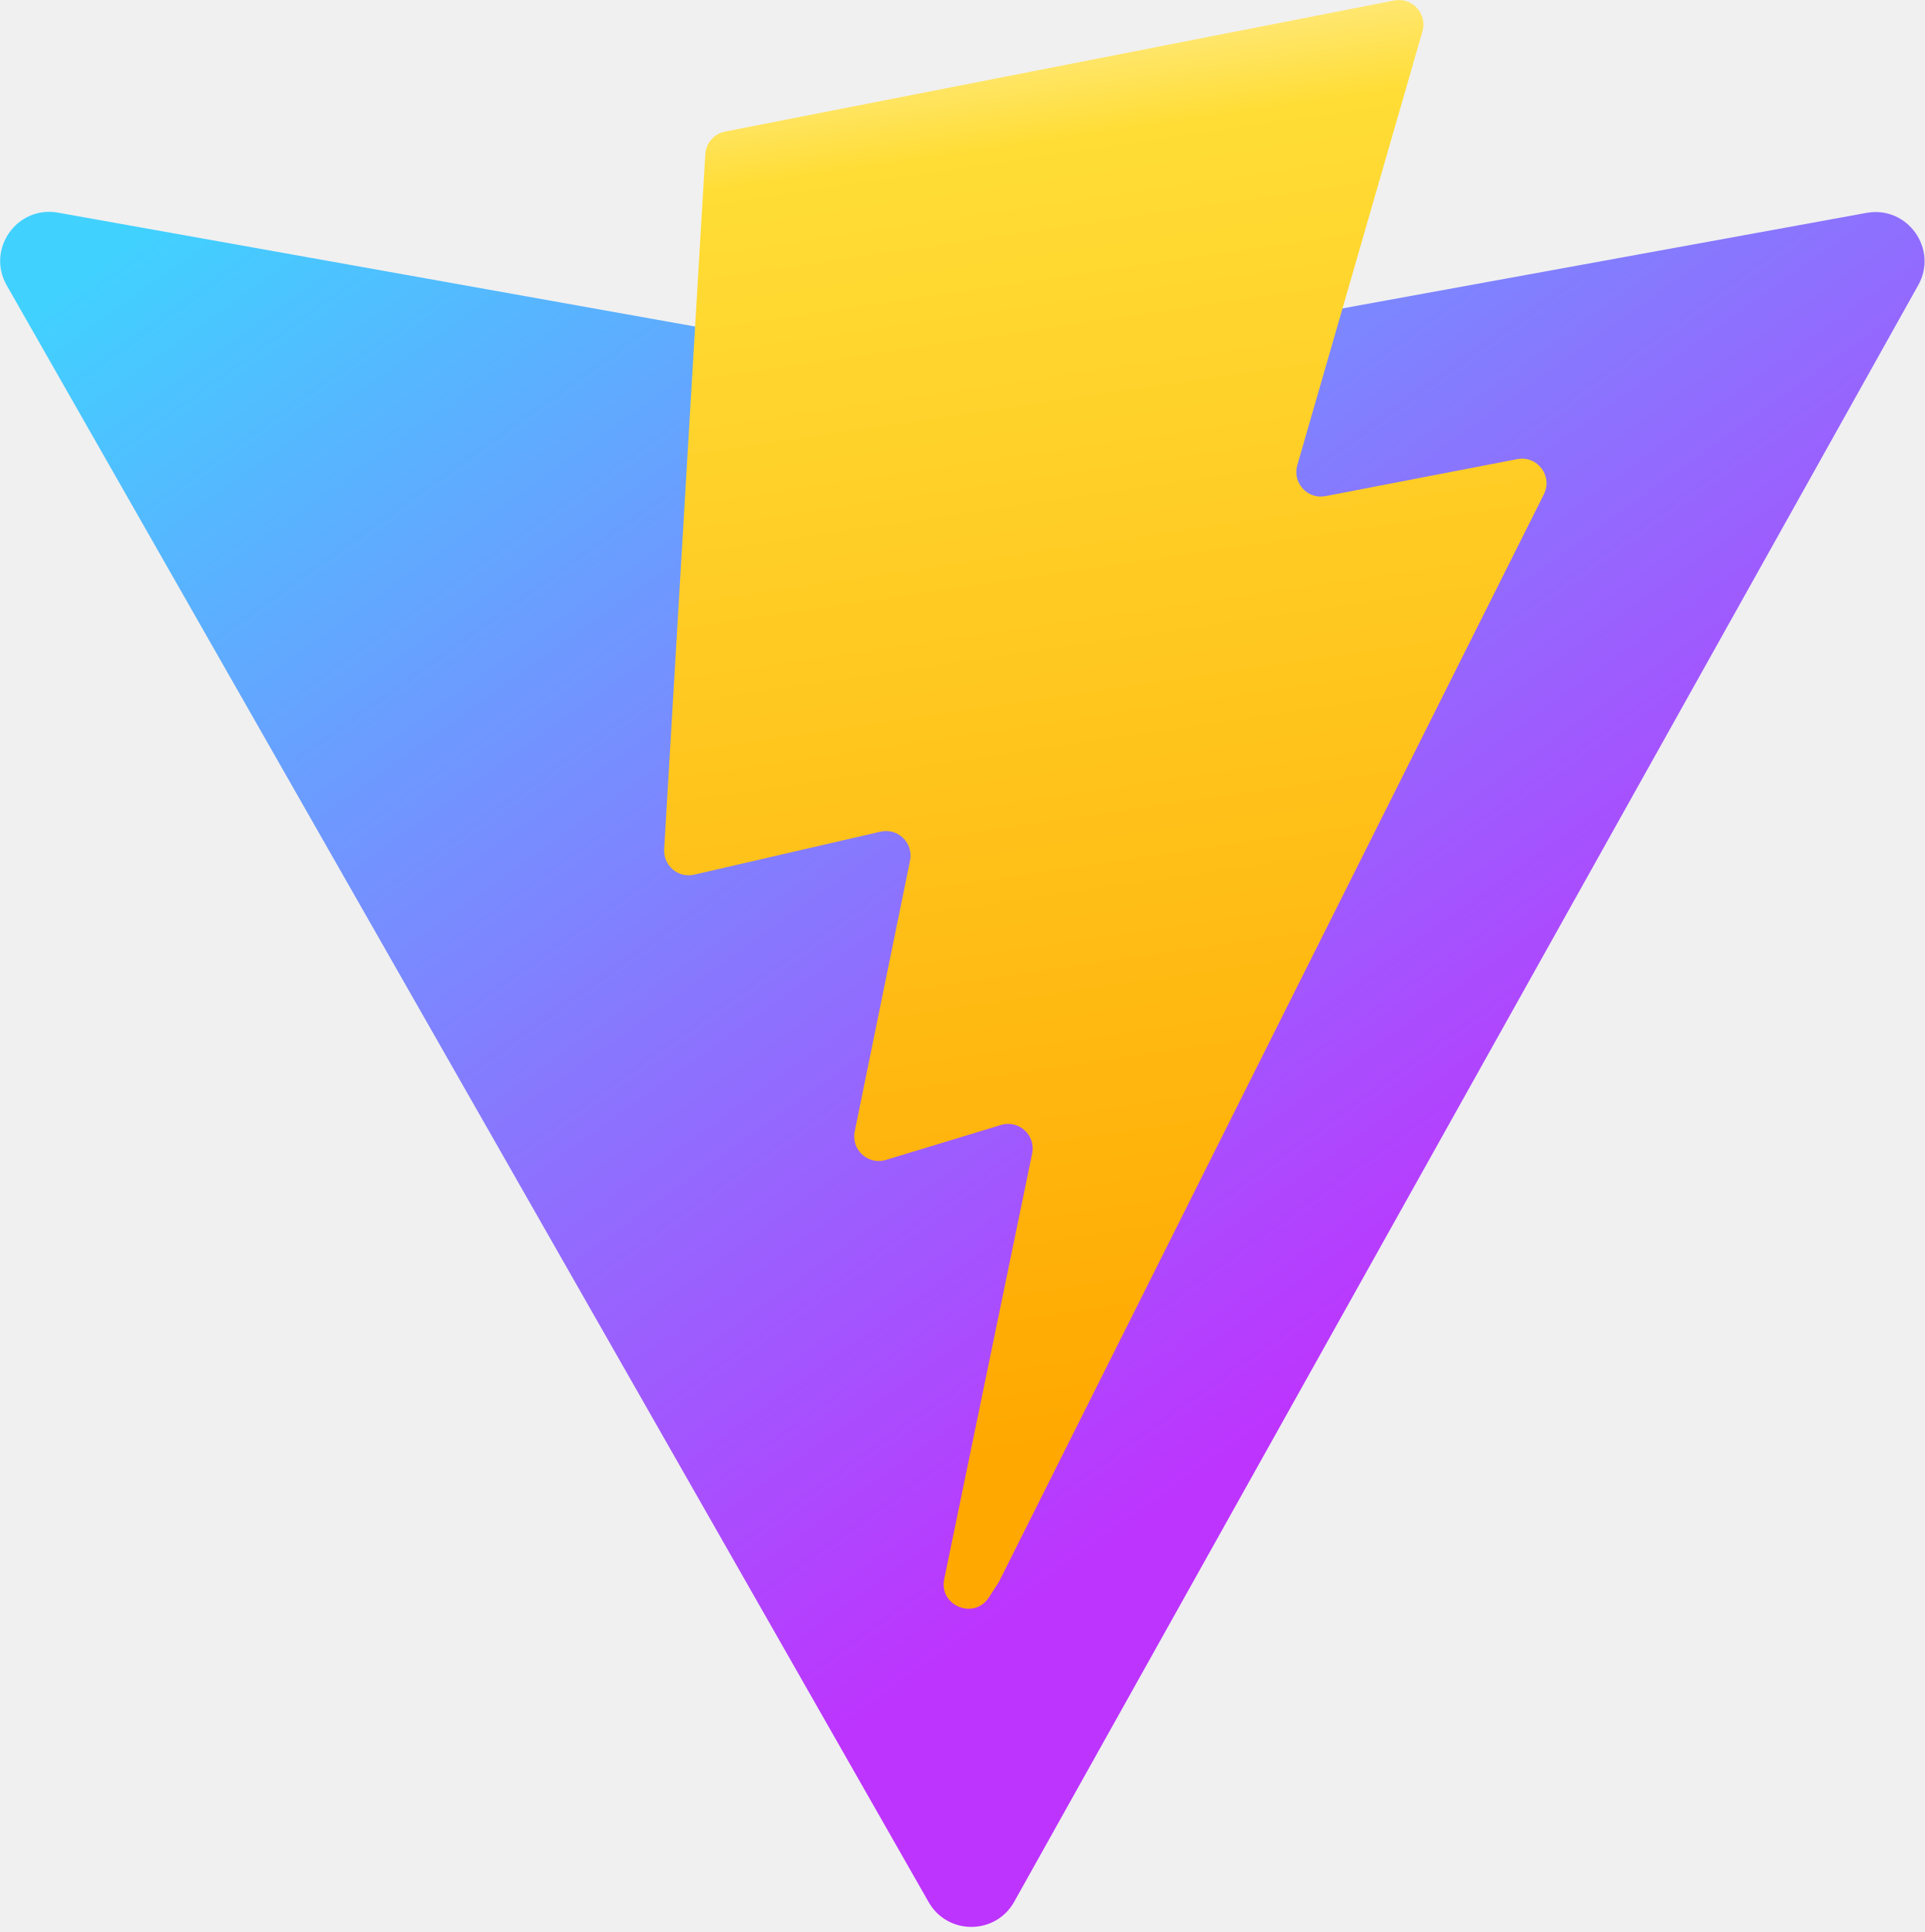
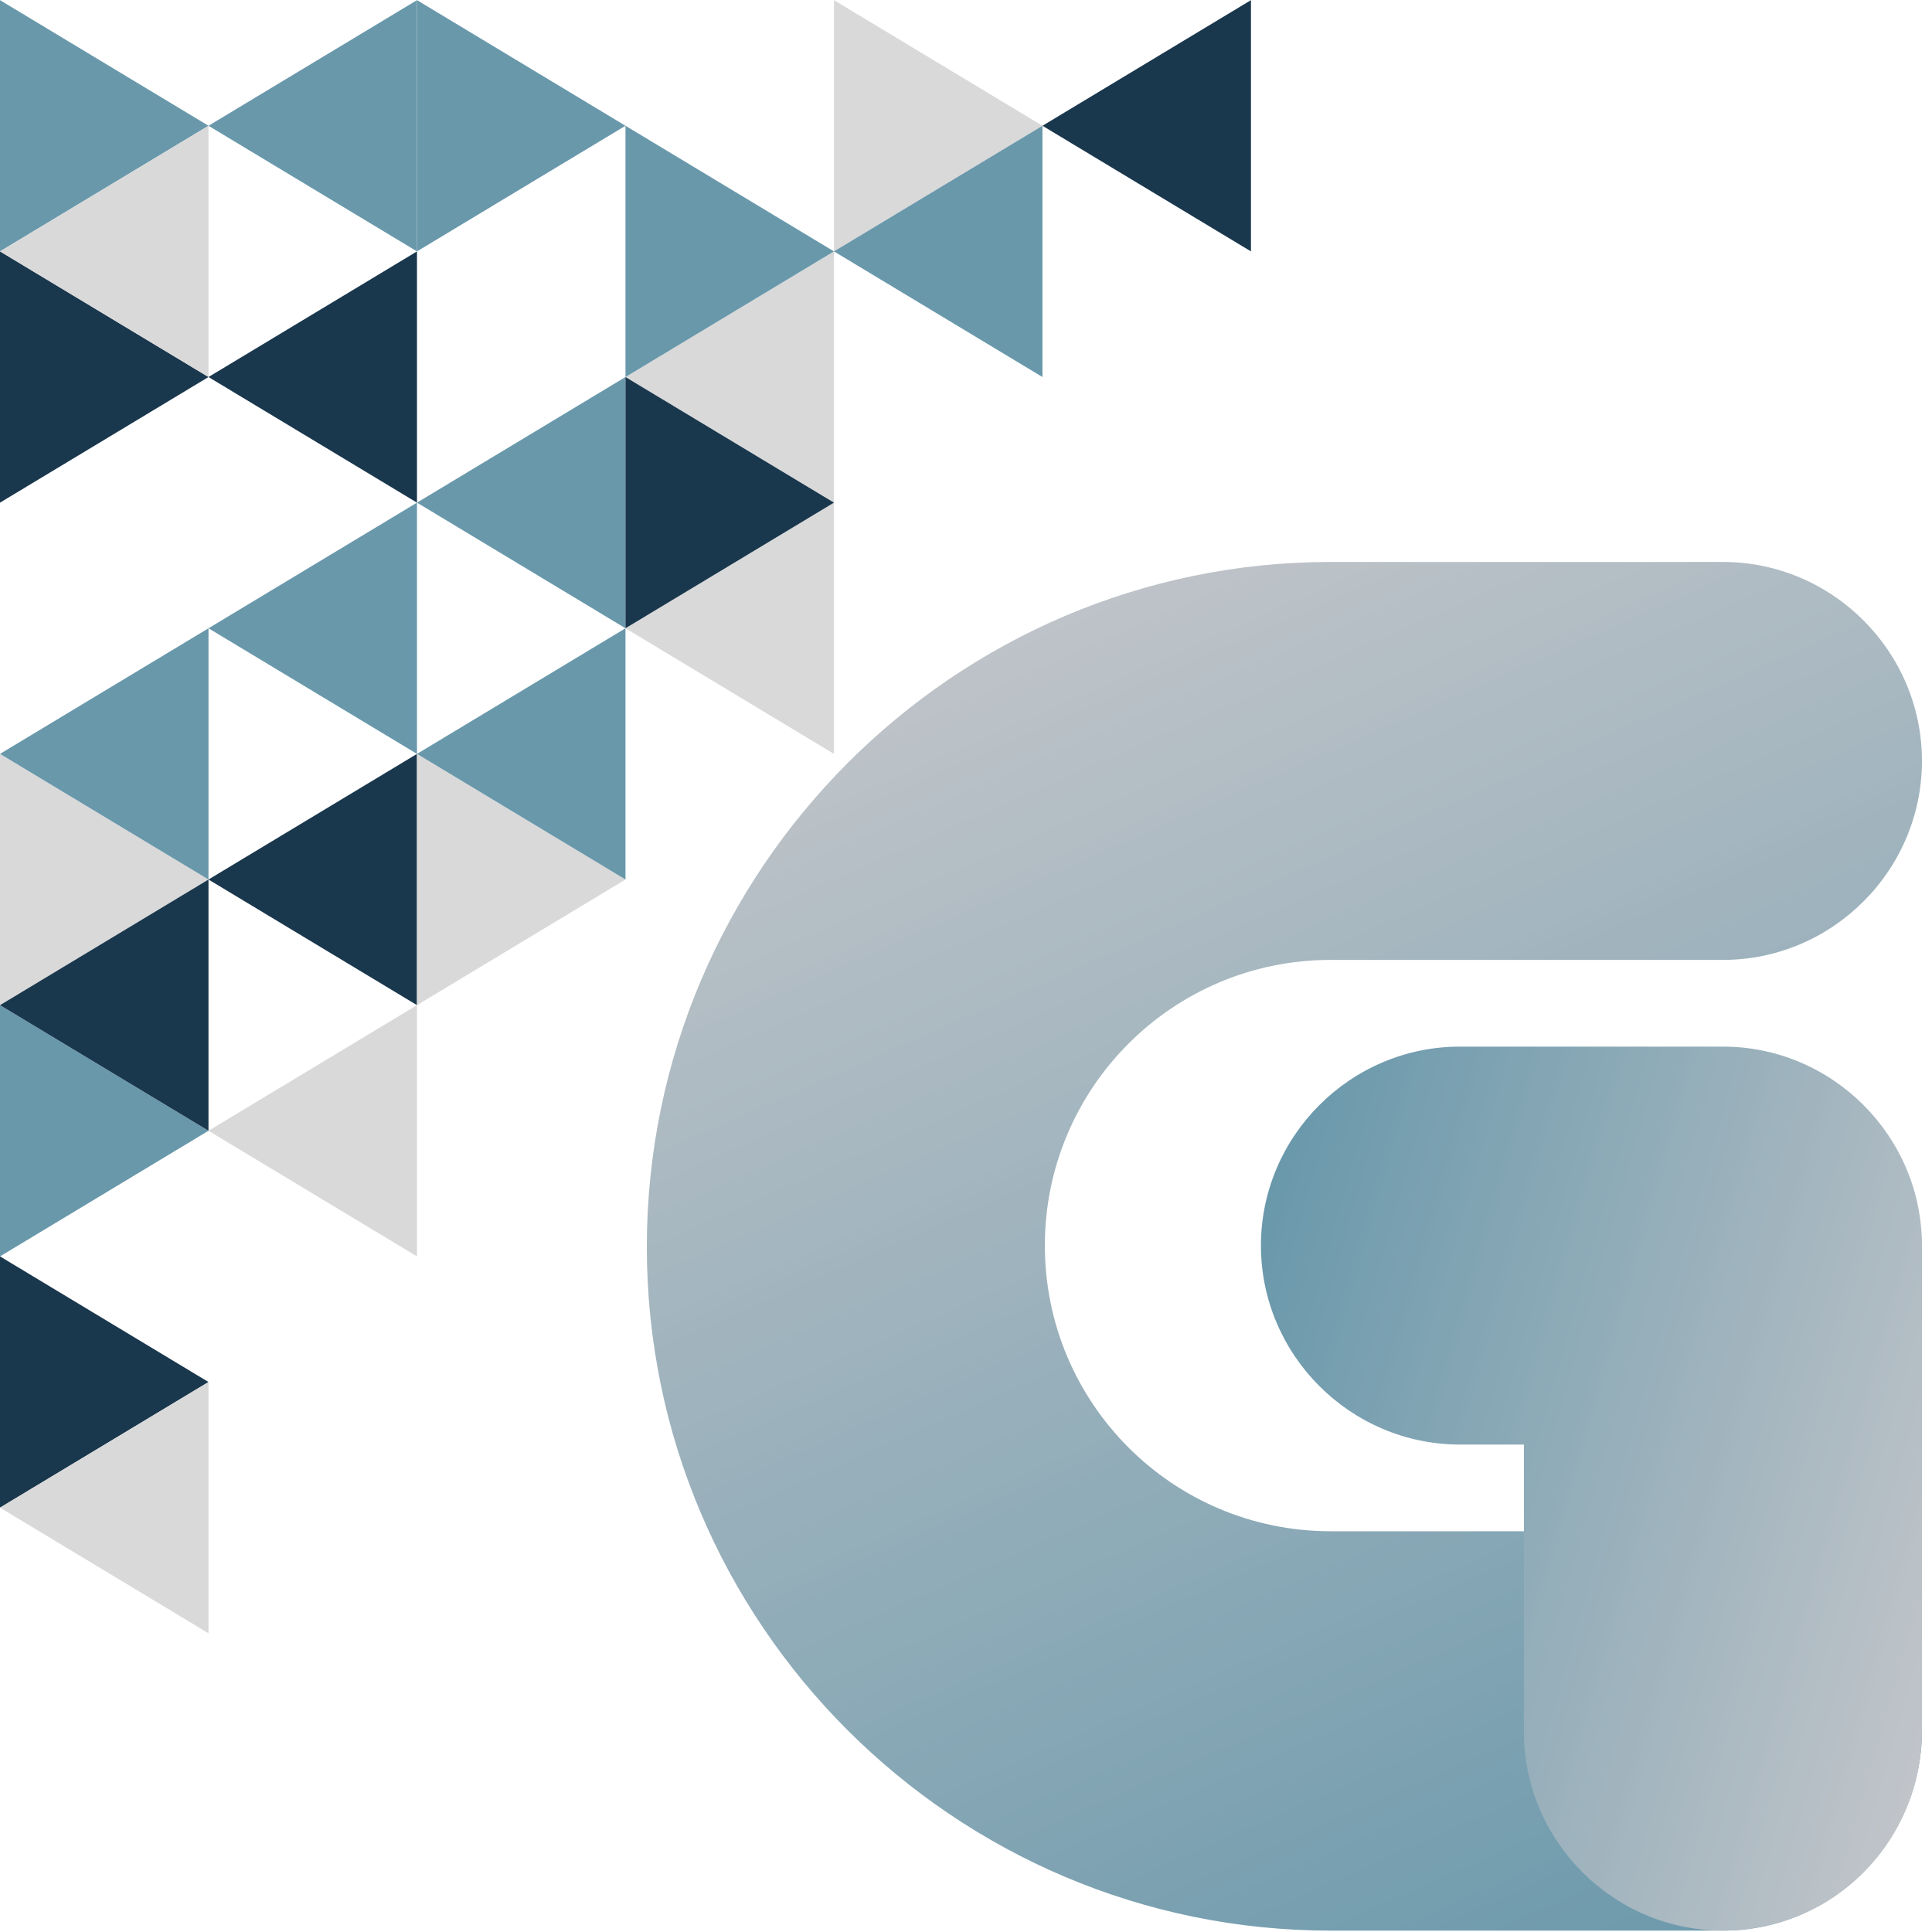
- <svg xmlns="http://www.w3.org/2000/svg" aria-hidden="true" role="img" class="iconify iconify--logos" width="31.88" height="32" preserveAspectRatio="xMidYMid meet" viewBox="0 0 256 257">
+ <svg xmlns="http://www.w3.org/2000/svg" width="2000" zoomAndPan="magnify" viewBox="0 0 1500 1500" height="2000" preserveAspectRatio="xMidYMid meet" version="1.0">
  <defs>
-     <linearGradient id="IconifyId1813088fe1fbc01fb466" x1="-.828%" x2="57.636%" y1="7.652%" y2="78.411%">
-       <stop offset="0%" stop-color="#41D1FF" />
-       <stop offset="100%" stop-color="#BD34FE" />
+     <clipPath id="fe6a6e4695">
+       <path d="M 0 1073 L 162 1073 L 162 1268.25 L 0 1268.25 Z M 0 1073 " clip-rule="nonzero" />
+     </clipPath>
+     <clipPath id="5e7913ea22">
+       <path d="M 809 0 L 971.25 0 L 971.25 196 L 809 196 Z M 809 0 " clip-rule="nonzero" />
+     </clipPath>
+     <clipPath id="454441e57a">
+       <path d="M 502 436 L 1492.848 436 L 1492.848 1499 L 502 1499 Z M 502 436 " clip-rule="nonzero" />
+     </clipPath>
+     <clipPath id="15df2d29ca">
+       <path d="M 1337.68 1498.93 L 1033.066 1498.93 C 740.59 1498.93 502.195 1260.586 502.195 968.168 C 502.195 675.754 740.59 436.305 1033.066 436.305 L 1337.68 436.305 C 1422.668 436.305 1492.199 505.824 1492.199 590.789 C 1492.199 675.754 1422.668 745.273 1337.68 745.273 L 1033.066 745.273 C 910.559 745.273 811.227 844.582 811.227 967.066 C 811.227 1089.551 910.559 1188.859 1033.066 1188.859 L 1337.68 1188.859 C 1422.668 1188.859 1492.199 1258.375 1492.199 1343.344 C 1492.199 1428.309 1423.77 1498.93 1337.68 1498.93 Z M 1337.68 1498.93 " clip-rule="nonzero" />
+     </clipPath>
+     <linearGradient x1="184.036" gradientTransform="matrix(5.390092, 0, 0, 5.390092, 500.9767, 432.7575)" y1="197.741" x2="81.488" gradientUnits="userSpaceOnUse" y2="-35.127" id="7a6a6aa45b">
+       <stop stop-opacity="1" stop-color="rgb(41.179%, 59.61%, 67.059%)" offset="0" />
+       <stop stop-opacity="1" stop-color="rgb(41.321%, 59.68%, 67.108%)" offset="0.008" />
+       <stop stop-opacity="1" stop-color="rgb(41.611%, 59.827%, 67.207%)" offset="0.016" />
+       <stop stop-opacity="1" stop-color="rgb(41.907%, 59.978%, 67.31%)" offset="0.023" />
+       <stop stop-opacity="1" stop-color="rgb(42.204%, 60.127%, 67.412%)" offset="0.031" />
+       <stop stop-opacity="1" stop-color="rgb(42.5%, 60.277%, 67.513%)" offset="0.039" />
+       <stop stop-opacity="1" stop-color="rgb(42.796%, 60.426%, 67.615%)" offset="0.047" />
+       <stop stop-opacity="1" stop-color="rgb(43.094%, 60.577%, 67.717%)" offset="0.055" />
+       <stop stop-opacity="1" stop-color="rgb(43.39%, 60.727%, 67.819%)" offset="0.062" />
+       <stop stop-opacity="1" stop-color="rgb(43.687%, 60.876%, 67.921%)" offset="0.07" />
+       <stop stop-opacity="1" stop-color="rgb(43.983%, 61.026%, 68.024%)" offset="0.078" />
+       <stop stop-opacity="1" stop-color="rgb(44.279%, 61.176%, 68.126%)" offset="0.086" />
+       <stop stop-opacity="1" stop-color="rgb(44.577%, 61.327%, 68.228%)" offset="0.094" />
+       <stop stop-opacity="1" stop-color="rgb(44.873%, 61.476%, 68.33%)" offset="0.102" />
+       <stop stop-opacity="1" stop-color="rgb(45.171%, 61.626%, 68.433%)" offset="0.109" />
+       <stop stop-opacity="1" stop-color="rgb(45.467%, 61.775%, 68.533%)" offset="0.117" />
+       <stop stop-opacity="1" stop-color="rgb(45.763%, 61.926%, 68.636%)" offset="0.125" />
+       <stop stop-opacity="1" stop-color="rgb(46.06%, 62.076%, 68.738%)" offset="0.133" />
+       <stop stop-opacity="1" stop-color="rgb(46.356%, 62.225%, 68.84%)" offset="0.141" />
+       <stop stop-opacity="1" stop-color="rgb(46.654%, 62.375%, 68.942%)" offset="0.148" />
+       <stop stop-opacity="1" stop-color="rgb(46.95%, 62.526%, 69.044%)" offset="0.156" />
+       <stop stop-opacity="1" stop-color="rgb(47.246%, 62.675%, 69.147%)" offset="0.164" />
+       <stop stop-opacity="1" stop-color="rgb(47.543%, 62.825%, 69.249%)" offset="0.172" />
+       <stop stop-opacity="1" stop-color="rgb(47.839%, 62.975%, 69.351%)" offset="0.18" />
+       <stop stop-opacity="1" stop-color="rgb(48.137%, 63.126%, 69.453%)" offset="0.188" />
+       <stop stop-opacity="1" stop-color="rgb(48.433%, 63.275%, 69.554%)" offset="0.195" />
+       <stop stop-opacity="1" stop-color="rgb(48.73%, 63.425%, 69.656%)" offset="0.203" />
+       <stop stop-opacity="1" stop-color="rgb(49.026%, 63.574%, 69.759%)" offset="0.211" />
+       <stop stop-opacity="1" stop-color="rgb(49.323%, 63.725%, 69.861%)" offset="0.219" />
+       <stop stop-opacity="1" stop-color="rgb(49.62%, 63.875%, 69.963%)" offset="0.227" />
+       <stop stop-opacity="1" stop-color="rgb(49.916%, 64.024%, 70.065%)" offset="0.234" />
+       <stop stop-opacity="1" stop-color="rgb(50.214%, 64.174%, 70.168%)" offset="0.242" />
+       <stop stop-opacity="1" stop-color="rgb(50.51%, 64.325%, 70.27%)" offset="0.25" />
+       <stop stop-opacity="1" stop-color="rgb(50.806%, 64.474%, 70.372%)" offset="0.258" />
+       <stop stop-opacity="1" stop-color="rgb(51.103%, 64.624%, 70.474%)" offset="0.266" />
+       <stop stop-opacity="1" stop-color="rgb(51.399%, 64.774%, 70.575%)" offset="0.273" />
+       <stop stop-opacity="1" stop-color="rgb(51.697%, 64.925%, 70.677%)" offset="0.281" />
+       <stop stop-opacity="1" stop-color="rgb(51.993%, 65.074%, 70.779%)" offset="0.289" />
+       <stop stop-opacity="1" stop-color="rgb(52.289%, 65.224%, 70.882%)" offset="0.291" />
+       <stop stop-opacity="1" stop-color="rgb(52.438%, 65.298%, 70.934%)" offset="0.297" />
+       <stop stop-opacity="1" stop-color="rgb(52.586%, 65.373%, 70.984%)" offset="0.305" />
+       <stop stop-opacity="1" stop-color="rgb(52.882%, 65.523%, 71.086%)" offset="0.312" />
+       <stop stop-opacity="1" stop-color="rgb(53.18%, 65.674%, 71.188%)" offset="0.32" />
+       <stop stop-opacity="1" stop-color="rgb(53.476%, 65.823%, 71.291%)" offset="0.328" />
+       <stop stop-opacity="1" stop-color="rgb(53.772%, 65.973%, 71.393%)" offset="0.336" />
+       <stop stop-opacity="1" stop-color="rgb(54.07%, 66.122%, 71.495%)" offset="0.344" />
+       <stop stop-opacity="1" stop-color="rgb(54.366%, 66.273%, 71.596%)" offset="0.352" />
+       <stop stop-opacity="1" stop-color="rgb(54.663%, 66.423%, 71.698%)" offset="0.359" />
+       <stop stop-opacity="1" stop-color="rgb(54.959%, 66.573%, 71.8%)" offset="0.367" />
+       <stop stop-opacity="1" stop-color="rgb(55.255%, 66.722%, 71.902%)" offset="0.375" />
+       <stop stop-opacity="1" stop-color="rgb(55.553%, 66.873%, 72.005%)" offset="0.383" />
+       <stop stop-opacity="1" stop-color="rgb(55.849%, 67.023%, 72.107%)" offset="0.391" />
+       <stop stop-opacity="1" stop-color="rgb(56.146%, 67.172%, 72.209%)" offset="0.398" />
+       <stop stop-opacity="1" stop-color="rgb(56.442%, 67.322%, 72.311%)" offset="0.406" />
+       <stop stop-opacity="1" stop-color="rgb(56.738%, 67.473%, 72.414%)" offset="0.414" />
+       <stop stop-opacity="1" stop-color="rgb(57.036%, 67.622%, 72.516%)" offset="0.422" />
+       <stop stop-opacity="1" stop-color="rgb(57.332%, 67.772%, 72.617%)" offset="0.43" />
+       <stop stop-opacity="1" stop-color="rgb(57.629%, 67.921%, 72.719%)" offset="0.438" />
+       <stop stop-opacity="1" stop-color="rgb(57.925%, 68.073%, 72.821%)" offset="0.445" />
+       <stop stop-opacity="1" stop-color="rgb(58.221%, 68.222%, 72.923%)" offset="0.453" />
+       <stop stop-opacity="1" stop-color="rgb(58.519%, 68.372%, 73.026%)" offset="0.461" />
+       <stop stop-opacity="1" stop-color="rgb(58.815%, 68.521%, 73.128%)" offset="0.469" />
+       <stop stop-opacity="1" stop-color="rgb(59.113%, 68.672%, 73.23%)" offset="0.477" />
+       <stop stop-opacity="1" stop-color="rgb(59.409%, 68.822%, 73.332%)" offset="0.484" />
+       <stop stop-opacity="1" stop-color="rgb(59.706%, 68.971%, 73.434%)" offset="0.492" />
+       <stop stop-opacity="1" stop-color="rgb(60.002%, 69.121%, 73.537%)" offset="0.5" />
+       <stop stop-opacity="1" stop-color="rgb(60.298%, 69.272%, 73.637%)" offset="0.508" />
+       <stop stop-opacity="1" stop-color="rgb(60.596%, 69.421%, 73.74%)" offset="0.516" />
+       <stop stop-opacity="1" stop-color="rgb(60.892%, 69.571%, 73.842%)" offset="0.523" />
+       <stop stop-opacity="1" stop-color="rgb(61.189%, 69.72%, 73.944%)" offset="0.531" />
+       <stop stop-opacity="1" stop-color="rgb(61.485%, 69.872%, 74.046%)" offset="0.539" />
+       <stop stop-opacity="1" stop-color="rgb(61.781%, 70.021%, 74.149%)" offset="0.547" />
+       <stop stop-opacity="1" stop-color="rgb(62.079%, 70.171%, 74.251%)" offset="0.555" />
+       <stop stop-opacity="1" stop-color="rgb(62.375%, 70.32%, 74.353%)" offset="0.562" />
+       <stop stop-opacity="1" stop-color="rgb(62.672%, 70.47%, 74.455%)" offset="0.57" />
+       <stop stop-opacity="1" stop-color="rgb(62.968%, 70.621%, 74.556%)" offset="0.578" />
+       <stop stop-opacity="1" stop-color="rgb(63.264%, 70.77%, 74.658%)" offset="0.586" />
+       <stop stop-opacity="1" stop-color="rgb(63.562%, 70.92%, 74.76%)" offset="0.594" />
+       <stop stop-opacity="1" stop-color="rgb(63.858%, 71.069%, 74.863%)" offset="0.602" />
+       <stop stop-opacity="1" stop-color="rgb(64.156%, 71.22%, 74.965%)" offset="0.609" />
+       <stop stop-opacity="1" stop-color="rgb(64.452%, 71.37%, 75.067%)" offset="0.617" />
+       <stop stop-opacity="1" stop-color="rgb(64.748%, 71.519%, 75.169%)" offset="0.625" />
+       <stop stop-opacity="1" stop-color="rgb(65.045%, 71.669%, 75.272%)" offset="0.633" />
+       <stop stop-opacity="1" stop-color="rgb(65.341%, 71.82%, 75.374%)" offset="0.641" />
+       <stop stop-opacity="1" stop-color="rgb(65.639%, 71.97%, 75.476%)" offset="0.648" />
+       <stop stop-opacity="1" stop-color="rgb(65.935%, 72.119%, 75.577%)" offset="0.656" />
+       <stop stop-opacity="1" stop-color="rgb(66.231%, 72.269%, 75.679%)" offset="0.664" />
+       <stop stop-opacity="1" stop-color="rgb(66.528%, 72.42%, 75.781%)" offset="0.672" />
+       <stop stop-opacity="1" stop-color="rgb(66.824%, 72.569%, 75.883%)" offset="0.68" />
+       <stop stop-opacity="1" stop-color="rgb(67.122%, 72.719%, 75.986%)" offset="0.688" />
+       <stop stop-opacity="1" stop-color="rgb(67.418%, 72.868%, 76.088%)" offset="0.695" />
+       <stop stop-opacity="1" stop-color="rgb(67.714%, 73.019%, 76.19%)" offset="0.703" />
+       <stop stop-opacity="1" stop-color="rgb(68.011%, 73.169%, 76.292%)" offset="0.709" />
+       <stop stop-opacity="1" stop-color="rgb(68.159%, 73.244%, 76.344%)" offset="0.711" />
+       <stop stop-opacity="1" stop-color="rgb(68.307%, 73.318%, 76.395%)" offset="0.719" />
+       <stop stop-opacity="1" stop-color="rgb(68.605%, 73.468%, 76.497%)" offset="0.727" />
+       <stop stop-opacity="1" stop-color="rgb(68.901%, 73.619%, 76.598%)" offset="0.734" />
+       <stop stop-opacity="1" stop-color="rgb(69.197%, 73.769%, 76.7%)" offset="0.742" />
+       <stop stop-opacity="1" stop-color="rgb(69.495%, 73.918%, 76.802%)" offset="0.75" />
+       <stop stop-opacity="1" stop-color="rgb(69.791%, 74.068%, 76.904%)" offset="0.758" />
+       <stop stop-opacity="1" stop-color="rgb(70.088%, 74.219%, 77.007%)" offset="0.766" />
+       <stop stop-opacity="1" stop-color="rgb(70.384%, 74.368%, 77.109%)" offset="0.773" />
+       <stop stop-opacity="1" stop-color="rgb(70.682%, 74.518%, 77.211%)" offset="0.781" />
+       <stop stop-opacity="1" stop-color="rgb(70.978%, 74.667%, 77.313%)" offset="0.789" />
+       <stop stop-opacity="1" stop-color="rgb(71.274%, 74.817%, 77.415%)" offset="0.797" />
+       <stop stop-opacity="1" stop-color="rgb(71.571%, 74.968%, 77.518%)" offset="0.805" />
+       <stop stop-opacity="1" stop-color="rgb(71.867%, 75.117%, 77.618%)" offset="0.812" />
+       <stop stop-opacity="1" stop-color="rgb(72.165%, 75.267%, 77.721%)" offset="0.82" />
+       <stop stop-opacity="1" stop-color="rgb(72.461%, 75.417%, 77.823%)" offset="0.828" />
+       <stop stop-opacity="1" stop-color="rgb(72.757%, 75.568%, 77.925%)" offset="0.836" />
+       <stop stop-opacity="1" stop-color="rgb(73.055%, 75.717%, 78.027%)" offset="0.844" />
+       <stop stop-opacity="1" stop-color="rgb(73.351%, 75.867%, 78.13%)" offset="0.852" />
+       <stop stop-opacity="1" stop-color="rgb(73.648%, 76.016%, 78.232%)" offset="0.859" />
+       <stop stop-opacity="1" stop-color="rgb(73.944%, 76.167%, 78.334%)" offset="0.867" />
+       <stop stop-opacity="1" stop-color="rgb(74.24%, 76.317%, 78.436%)" offset="0.875" />
+       <stop stop-opacity="1" stop-color="rgb(74.538%, 76.466%, 78.539%)" offset="0.883" />
+       <stop stop-opacity="1" stop-color="rgb(74.834%, 76.616%, 78.639%)" offset="0.891" />
+       <stop stop-opacity="1" stop-color="rgb(75.131%, 76.767%, 78.741%)" offset="0.898" />
+       <stop stop-opacity="1" stop-color="rgb(75.427%, 76.917%, 78.844%)" offset="0.906" />
+       <stop stop-opacity="1" stop-color="rgb(75.723%, 77.066%, 78.946%)" offset="0.914" />
+       <stop stop-opacity="1" stop-color="rgb(76.021%, 77.216%, 79.048%)" offset="0.922" />
+       <stop stop-opacity="1" stop-color="rgb(76.317%, 77.367%, 79.15%)" offset="0.93" />
+       <stop stop-opacity="1" stop-color="rgb(76.614%, 77.516%, 79.253%)" offset="0.938" />
+       <stop stop-opacity="1" stop-color="rgb(76.91%, 77.666%, 79.355%)" offset="0.945" />
+       <stop stop-opacity="1" stop-color="rgb(77.206%, 77.815%, 79.457%)" offset="0.953" />
+       <stop stop-opacity="1" stop-color="rgb(77.502%, 77.965%, 79.559%)" offset="0.969" />
+       <stop stop-opacity="1" stop-color="rgb(77.649%, 78.04%, 79.61%)" offset="1" />
    </linearGradient>
-     <linearGradient id="IconifyId1813088fe1fbc01fb467" x1="43.376%" x2="50.316%" y1="2.242%" y2="89.03%">
-       <stop offset="0%" stop-color="#FFEA83" />
-       <stop offset="8.333%" stop-color="#FFDD35" />
-       <stop offset="100%" stop-color="#FFA800" />
+     <clipPath id="9e6fe6edd3">
+       <path d="M 978 812 L 1492.848 812 L 1492.848 1499 L 978 1499 Z M 978 812 " clip-rule="nonzero" />
+     </clipPath>
+     <clipPath id="8d62588943">
+       <path d="M 1337.68 1498.93 C 1252.699 1498.93 1183.168 1429.414 1183.168 1344.449 L 1183.168 1121.547 L 1133.5 1121.547 C 1048.52 1121.547 978.984 1052.031 978.984 967.066 C 978.984 882.102 1048.52 812.582 1133.5 812.582 L 1337.68 812.582 C 1422.668 812.582 1492.199 882.102 1492.199 967.066 L 1492.199 1343.344 C 1492.199 1429.414 1423.77 1498.93 1337.68 1498.93 Z M 1337.68 1498.93 " clip-rule="nonzero" />
+     </clipPath>
+     <linearGradient x1="71.367" gradientTransform="matrix(5.390092, 0, 0, 5.390092, 500.9767, 432.7575)" y1="131.507" x2="192.922" gradientUnits="userSpaceOnUse" y2="165.989" id="5c0be648cf">
+       <stop stop-opacity="1" stop-color="rgb(41.179%, 59.61%, 67.059%)" offset="0" />
+       <stop stop-opacity="1" stop-color="rgb(41.179%, 59.61%, 67.059%)" offset="0.031" />
+       <stop stop-opacity="1" stop-color="rgb(41.237%, 59.639%, 67.079%)" offset="0.047" />
+       <stop stop-opacity="1" stop-color="rgb(41.446%, 59.743%, 67.151%)" offset="0.055" />
+       <stop stop-opacity="1" stop-color="rgb(41.743%, 59.894%, 67.253%)" offset="0.062" />
+       <stop stop-opacity="1" stop-color="rgb(42.043%, 60.045%, 67.355%)" offset="0.07" />
+       <stop stop-opacity="1" stop-color="rgb(42.342%, 60.196%, 67.459%)" offset="0.078" />
+       <stop stop-opacity="1" stop-color="rgb(42.641%, 60.347%, 67.561%)" offset="0.086" />
+       <stop stop-opacity="1" stop-color="rgb(42.938%, 60.498%, 67.664%)" offset="0.094" />
+       <stop stop-opacity="1" stop-color="rgb(43.237%, 60.649%, 67.767%)" offset="0.102" />
+       <stop stop-opacity="1" stop-color="rgb(43.536%, 60.8%, 67.87%)" offset="0.109" />
+       <stop stop-opacity="1" stop-color="rgb(43.835%, 60.951%, 67.973%)" offset="0.117" />
+       <stop stop-opacity="1" stop-color="rgb(44.133%, 61.101%, 68.076%)" offset="0.125" />
+       <stop stop-opacity="1" stop-color="rgb(44.432%, 61.252%, 68.178%)" offset="0.133" />
+       <stop stop-opacity="1" stop-color="rgb(44.731%, 61.403%, 68.282%)" offset="0.141" />
+       <stop stop-opacity="1" stop-color="rgb(45.029%, 61.554%, 68.384%)" offset="0.148" />
+       <stop stop-opacity="1" stop-color="rgb(45.328%, 61.705%, 68.486%)" offset="0.156" />
+       <stop stop-opacity="1" stop-color="rgb(45.627%, 61.856%, 68.59%)" offset="0.164" />
+       <stop stop-opacity="1" stop-color="rgb(45.926%, 62.007%, 68.692%)" offset="0.172" />
+       <stop stop-opacity="1" stop-color="rgb(46.223%, 62.158%, 68.794%)" offset="0.18" />
+       <stop stop-opacity="1" stop-color="rgb(46.523%, 62.309%, 68.898%)" offset="0.188" />
+       <stop stop-opacity="1" stop-color="rgb(46.822%, 62.46%, 69%)" offset="0.195" />
+       <stop stop-opacity="1" stop-color="rgb(47.121%, 62.611%, 69.102%)" offset="0.203" />
+       <stop stop-opacity="1" stop-color="rgb(47.418%, 62.762%, 69.206%)" offset="0.211" />
+       <stop stop-opacity="1" stop-color="rgb(47.717%, 62.912%, 69.308%)" offset="0.219" />
+       <stop stop-opacity="1" stop-color="rgb(48.016%, 63.063%, 69.412%)" offset="0.227" />
+       <stop stop-opacity="1" stop-color="rgb(48.315%, 63.214%, 69.514%)" offset="0.234" />
+       <stop stop-opacity="1" stop-color="rgb(48.613%, 63.365%, 69.617%)" offset="0.242" />
+       <stop stop-opacity="1" stop-color="rgb(48.912%, 63.516%, 69.72%)" offset="0.25" />
+       <stop stop-opacity="1" stop-color="rgb(49.211%, 63.667%, 69.823%)" offset="0.258" />
+       <stop stop-opacity="1" stop-color="rgb(49.509%, 63.818%, 69.925%)" offset="0.266" />
+       <stop stop-opacity="1" stop-color="rgb(49.808%, 63.969%, 70.029%)" offset="0.273" />
+       <stop stop-opacity="1" stop-color="rgb(50.107%, 64.12%, 70.131%)" offset="0.275" />
+       <stop stop-opacity="1" stop-color="rgb(50.256%, 64.197%, 70.183%)" offset="0.281" />
+       <stop stop-opacity="1" stop-color="rgb(50.406%, 64.272%, 70.233%)" offset="0.289" />
+       <stop stop-opacity="1" stop-color="rgb(50.703%, 64.423%, 70.337%)" offset="0.297" />
+       <stop stop-opacity="1" stop-color="rgb(51.003%, 64.572%, 70.439%)" offset="0.305" />
+       <stop stop-opacity="1" stop-color="rgb(51.302%, 64.723%, 70.541%)" offset="0.312" />
+       <stop stop-opacity="1" stop-color="rgb(51.601%, 64.874%, 70.645%)" offset="0.32" />
+       <stop stop-opacity="1" stop-color="rgb(51.898%, 65.025%, 70.747%)" offset="0.328" />
+       <stop stop-opacity="1" stop-color="rgb(52.197%, 65.176%, 70.85%)" offset="0.336" />
+       <stop stop-opacity="1" stop-color="rgb(52.496%, 65.327%, 70.953%)" offset="0.344" />
+       <stop stop-opacity="1" stop-color="rgb(52.795%, 65.479%, 71.056%)" offset="0.352" />
+       <stop stop-opacity="1" stop-color="rgb(53.093%, 65.63%, 71.159%)" offset="0.359" />
+       <stop stop-opacity="1" stop-color="rgb(53.392%, 65.781%, 71.262%)" offset="0.367" />
+       <stop stop-opacity="1" stop-color="rgb(53.691%, 65.932%, 71.364%)" offset="0.375" />
+       <stop stop-opacity="1" stop-color="rgb(53.989%, 66.083%, 71.468%)" offset="0.383" />
+       <stop stop-opacity="1" stop-color="rgb(54.288%, 66.234%, 71.57%)" offset="0.391" />
+       <stop stop-opacity="1" stop-color="rgb(54.587%, 66.383%, 71.672%)" offset="0.398" />
+       <stop stop-opacity="1" stop-color="rgb(54.886%, 66.534%, 71.776%)" offset="0.406" />
+       <stop stop-opacity="1" stop-color="rgb(55.183%, 66.685%, 71.878%)" offset="0.414" />
+       <stop stop-opacity="1" stop-color="rgb(55.482%, 66.837%, 71.98%)" offset="0.422" />
+       <stop stop-opacity="1" stop-color="rgb(55.782%, 66.988%, 72.084%)" offset="0.43" />
+       <stop stop-opacity="1" stop-color="rgb(56.081%, 67.139%, 72.186%)" offset="0.438" />
+       <stop stop-opacity="1" stop-color="rgb(56.378%, 67.29%, 72.289%)" offset="0.445" />
+       <stop stop-opacity="1" stop-color="rgb(56.677%, 67.441%, 72.392%)" offset="0.453" />
+       <stop stop-opacity="1" stop-color="rgb(56.976%, 67.592%, 72.495%)" offset="0.461" />
+       <stop stop-opacity="1" stop-color="rgb(57.274%, 67.743%, 72.598%)" offset="0.469" />
+       <stop stop-opacity="1" stop-color="rgb(57.573%, 67.894%, 72.701%)" offset="0.477" />
+       <stop stop-opacity="1" stop-color="rgb(57.872%, 68.044%, 72.803%)" offset="0.484" />
+       <stop stop-opacity="1" stop-color="rgb(58.171%, 68.195%, 72.906%)" offset="0.492" />
+       <stop stop-opacity="1" stop-color="rgb(58.469%, 68.346%, 73.009%)" offset="0.5" />
+       <stop stop-opacity="1" stop-color="rgb(58.768%, 68.497%, 73.111%)" offset="0.508" />
+       <stop stop-opacity="1" stop-color="rgb(59.067%, 68.648%, 73.215%)" offset="0.516" />
+       <stop stop-opacity="1" stop-color="rgb(59.366%, 68.799%, 73.317%)" offset="0.523" />
+       <stop stop-opacity="1" stop-color="rgb(59.663%, 68.95%, 73.419%)" offset="0.531" />
+       <stop stop-opacity="1" stop-color="rgb(59.962%, 69.101%, 73.523%)" offset="0.539" />
+       <stop stop-opacity="1" stop-color="rgb(60.262%, 69.252%, 73.625%)" offset="0.547" />
+       <stop stop-opacity="1" stop-color="rgb(60.561%, 69.403%, 73.727%)" offset="0.555" />
+       <stop stop-opacity="1" stop-color="rgb(60.858%, 69.554%, 73.831%)" offset="0.562" />
+       <stop stop-opacity="1" stop-color="rgb(61.157%, 69.705%, 73.933%)" offset="0.57" />
+       <stop stop-opacity="1" stop-color="rgb(61.456%, 69.855%, 74.036%)" offset="0.578" />
+       <stop stop-opacity="1" stop-color="rgb(61.754%, 70.006%, 74.139%)" offset="0.586" />
+       <stop stop-opacity="1" stop-color="rgb(62.053%, 70.157%, 74.242%)" offset="0.594" />
+       <stop stop-opacity="1" stop-color="rgb(62.352%, 70.308%, 74.345%)" offset="0.602" />
+       <stop stop-opacity="1" stop-color="rgb(62.651%, 70.459%, 74.448%)" offset="0.609" />
+       <stop stop-opacity="1" stop-color="rgb(62.949%, 70.61%, 74.55%)" offset="0.617" />
+       <stop stop-opacity="1" stop-color="rgb(63.248%, 70.761%, 74.654%)" offset="0.625" />
+       <stop stop-opacity="1" stop-color="rgb(63.547%, 70.912%, 74.756%)" offset="0.633" />
+       <stop stop-opacity="1" stop-color="rgb(63.846%, 71.063%, 74.858%)" offset="0.641" />
+       <stop stop-opacity="1" stop-color="rgb(64.143%, 71.214%, 74.962%)" offset="0.648" />
+       <stop stop-opacity="1" stop-color="rgb(64.442%, 71.365%, 75.064%)" offset="0.656" />
+       <stop stop-opacity="1" stop-color="rgb(64.742%, 71.515%, 75.166%)" offset="0.664" />
+       <stop stop-opacity="1" stop-color="rgb(65.041%, 71.666%, 75.27%)" offset="0.672" />
+       <stop stop-opacity="1" stop-color="rgb(65.338%, 71.817%, 75.372%)" offset="0.68" />
+       <stop stop-opacity="1" stop-color="rgb(65.637%, 71.968%, 75.475%)" offset="0.688" />
+       <stop stop-opacity="1" stop-color="rgb(65.936%, 72.119%, 75.578%)" offset="0.695" />
+       <stop stop-opacity="1" stop-color="rgb(66.234%, 72.27%, 75.681%)" offset="0.703" />
+       <stop stop-opacity="1" stop-color="rgb(66.533%, 72.421%, 75.784%)" offset="0.711" />
+       <stop stop-opacity="1" stop-color="rgb(66.832%, 72.572%, 75.887%)" offset="0.719" />
+       <stop stop-opacity="1" stop-color="rgb(67.131%, 72.723%, 75.989%)" offset="0.725" />
+       <stop stop-opacity="1" stop-color="rgb(67.281%, 72.8%, 76.041%)" offset="0.727" />
+       <stop stop-opacity="1" stop-color="rgb(67.429%, 72.874%, 76.093%)" offset="0.734" />
+       <stop stop-opacity="1" stop-color="rgb(67.728%, 73.026%, 76.195%)" offset="0.742" />
+       <stop stop-opacity="1" stop-color="rgb(68.027%, 73.177%, 76.297%)" offset="0.75" />
+       <stop stop-opacity="1" stop-color="rgb(68.326%, 73.326%, 76.401%)" offset="0.758" />
+       <stop stop-opacity="1" stop-color="rgb(68.623%, 73.477%, 76.503%)" offset="0.766" />
+       <stop stop-opacity="1" stop-color="rgb(68.922%, 73.628%, 76.605%)" offset="0.773" />
+       <stop stop-opacity="1" stop-color="rgb(69.221%, 73.779%, 76.709%)" offset="0.781" />
+       <stop stop-opacity="1" stop-color="rgb(69.521%, 73.93%, 76.811%)" offset="0.789" />
+       <stop stop-opacity="1" stop-color="rgb(69.818%, 74.081%, 76.913%)" offset="0.797" />
+       <stop stop-opacity="1" stop-color="rgb(70.117%, 74.232%, 77.017%)" offset="0.805" />
+       <stop stop-opacity="1" stop-color="rgb(70.416%, 74.384%, 77.119%)" offset="0.812" />
+       <stop stop-opacity="1" stop-color="rgb(70.714%, 74.535%, 77.223%)" offset="0.82" />
+       <stop stop-opacity="1" stop-color="rgb(71.013%, 74.686%, 77.325%)" offset="0.828" />
+       <stop stop-opacity="1" stop-color="rgb(71.312%, 74.837%, 77.428%)" offset="0.836" />
+       <stop stop-opacity="1" stop-color="rgb(71.611%, 74.986%, 77.531%)" offset="0.844" />
+       <stop stop-opacity="1" stop-color="rgb(71.909%, 75.137%, 77.634%)" offset="0.852" />
+       <stop stop-opacity="1" stop-color="rgb(72.208%, 75.288%, 77.736%)" offset="0.859" />
+       <stop stop-opacity="1" stop-color="rgb(72.507%, 75.439%, 77.84%)" offset="0.867" />
+       <stop stop-opacity="1" stop-color="rgb(72.806%, 75.591%, 77.942%)" offset="0.875" />
+       <stop stop-opacity="1" stop-color="rgb(73.103%, 75.742%, 78.044%)" offset="0.883" />
+       <stop stop-opacity="1" stop-color="rgb(73.402%, 75.893%, 78.148%)" offset="0.891" />
+       <stop stop-opacity="1" stop-color="rgb(73.701%, 76.044%, 78.25%)" offset="0.898" />
+       <stop stop-opacity="1" stop-color="rgb(74.001%, 76.195%, 78.352%)" offset="0.906" />
+       <stop stop-opacity="1" stop-color="rgb(74.298%, 76.346%, 78.456%)" offset="0.914" />
+       <stop stop-opacity="1" stop-color="rgb(74.597%, 76.497%, 78.558%)" offset="0.922" />
+       <stop stop-opacity="1" stop-color="rgb(74.896%, 76.648%, 78.661%)" offset="0.93" />
+       <stop stop-opacity="1" stop-color="rgb(75.194%, 76.797%, 78.764%)" offset="0.938" />
+       <stop stop-opacity="1" stop-color="rgb(75.493%, 76.949%, 78.867%)" offset="0.945" />
+       <stop stop-opacity="1" stop-color="rgb(75.792%, 77.1%, 78.97%)" offset="0.953" />
+       <stop stop-opacity="1" stop-color="rgb(76.091%, 77.251%, 79.073%)" offset="0.961" />
+       <stop stop-opacity="1" stop-color="rgb(76.389%, 77.402%, 79.175%)" offset="0.969" />
+       <stop stop-opacity="1" stop-color="rgb(76.688%, 77.553%, 79.279%)" offset="0.977" />
+       <stop stop-opacity="1" stop-color="rgb(76.987%, 77.704%, 79.381%)" offset="0.984" />
+       <stop stop-opacity="1" stop-color="rgb(77.286%, 77.855%, 79.483%)" offset="0.992" />
+       <stop stop-opacity="1" stop-color="rgb(77.542%, 77.985%, 79.572%)" offset="1" />
    </linearGradient>
  </defs>
-   <path fill="url(#IconifyId1813088fe1fbc01fb466)" d="M255.153 37.938L134.897 252.976c-2.483 4.44-8.862 4.466-11.382.048L.875 37.958c-2.746-4.814 1.371-10.646 6.827-9.67l120.385 21.517a6.537 6.537 0 0 0 2.322-.004l117.867-21.483c5.438-.991 9.574 4.796 6.877 9.62Z" />
-   <path fill="url(#IconifyId1813088fe1fbc01fb467)" d="M185.432.063L96.44 17.501a3.268 3.268 0 0 0-2.634 3.014l-5.474 92.456a3.268 3.268 0 0 0 3.997 3.378l24.777-5.718c2.318-.535 4.413 1.507 3.936 3.838l-7.361 36.047c-.495 2.426 1.782 4.5 4.151 3.78l15.304-4.649c2.372-.72 4.652 1.36 4.15 3.788l-11.698 56.621c-.732 3.542 3.979 5.473 5.943 2.437l1.313-2.028l72.516-144.72c1.215-2.423-.88-5.186-3.54-4.672l-25.505 4.922c-2.396.462-4.435-1.77-3.759-4.114l16.646-57.705c.677-2.35-1.37-4.583-3.769-4.113Z" />
+   <rect x="-150" width="1800" fill="#ffffff" y="-150" height="1800" fill-opacity="1" />
+   <rect x="-150" width="1800" fill="#ffffff" y="-150" height="1800" fill-opacity="1" />
+   <path fill="#6998ab" d="M 161.871 97.648 L 0 0.109 L 0 195.18 Z M 161.871 97.648 " fill-opacity="1" fill-rule="nonzero" />
+   <path fill="#19374d" d="M 161.871 292.719 L 0 195.18 L 0 390.25 Z M 161.871 292.719 " fill-opacity="1" fill-rule="nonzero" />
+   <path fill="#d9d9d9" d="M 161.871 682.855 L 0 585.324 L 0 780.395 Z M 161.871 682.855 " fill-opacity="1" fill-rule="nonzero" />
+   <path fill="#6998ab" d="M 161.871 877.926 L 0 780.395 L 0 975.465 Z M 161.871 877.926 " fill-opacity="1" fill-rule="nonzero" />
+   <path fill="#19374d" d="M 161.871 1073 L 0 975.465 L 0 1170.535 Z M 161.871 1073 " fill-opacity="1" fill-rule="nonzero" />
+   <path fill="#d9d9d9" d="M 0 195.18 L 161.871 97.648 L 161.871 292.719 Z M 0 195.18 " fill-opacity="1" fill-rule="nonzero" />
+   <path fill="#6998ab" d="M 0 585.324 L 161.871 487.789 L 161.871 682.855 Z M 0 585.324 " fill-opacity="1" fill-rule="nonzero" />
+   <path fill="#19374d" d="M 0 780.395 L 161.871 682.855 L 161.871 877.926 Z M 0 780.395 " fill-opacity="1" fill-rule="nonzero" />
+   <g clip-path="url(#fe6a6e4695)">
+     <path fill="#d9d9d9" d="M 0 1170.535 L 161.871 1073 L 161.871 1268.07 Z M 0 1170.535 " fill-opacity="1" fill-rule="nonzero" />
+   </g>
+   <path fill="#6998ab" d="M 161.871 97.648 L 323.746 0.109 L 323.746 195.18 Z M 161.871 97.648 " fill-opacity="1" fill-rule="nonzero" />
+   <path fill="#19374d" d="M 161.871 292.719 L 323.746 195.18 L 323.746 390.25 Z M 161.871 292.719 " fill-opacity="1" fill-rule="nonzero" />
+   <path fill="#6998ab" d="M 161.871 487.789 L 323.746 390.25 L 323.746 585.324 Z M 161.871 487.789 " fill-opacity="1" fill-rule="nonzero" />
+   <path fill="#19374d" d="M 161.871 682.855 L 323.746 585.324 L 323.746 780.395 Z M 161.871 682.855 " fill-opacity="1" fill-rule="nonzero" />
+   <path fill="#d9d9d9" d="M 161.871 877.926 L 323.746 780.395 L 323.746 975.465 Z M 161.871 877.926 " fill-opacity="1" fill-rule="nonzero" />
+   <path fill="#6998ab" d="M 485.621 97.648 L 323.75 0.109 L 323.75 195.18 Z M 485.621 97.648 " fill-opacity="1" fill-rule="nonzero" />
+   <path fill="#d9d9d9" d="M 485.621 682.855 L 323.75 585.324 L 323.75 780.395 Z M 485.621 682.855 " fill-opacity="1" fill-rule="nonzero" />
+   <path fill="#6998ab" d="M 323.75 390.25 L 485.621 292.719 L 485.621 487.789 Z M 323.75 390.25 " fill-opacity="1" fill-rule="nonzero" />
+   <path fill="#6998ab" d="M 323.75 585.324 L 485.621 487.789 L 485.621 682.855 Z M 323.75 585.324 " fill-opacity="1" fill-rule="nonzero" />
+   <path fill="#d9d9d9" d="M 485.621 292.719 L 647.496 195.18 L 647.496 390.25 Z M 485.621 292.719 " fill-opacity="1" fill-rule="nonzero" />
+   <path fill="#d9d9d9" d="M 485.621 487.789 L 647.496 390.25 L 647.496 585.324 Z M 485.621 487.789 " fill-opacity="1" fill-rule="nonzero" />
+   <path fill="#6998ab" d="M 647.496 195.18 L 485.621 97.648 L 485.621 292.719 Z M 647.496 195.18 " fill-opacity="1" fill-rule="nonzero" />
+   <path fill="#19374d" d="M 647.496 390.25 L 485.621 292.719 L 485.621 487.789 Z M 647.496 390.25 " fill-opacity="1" fill-rule="nonzero" />
+   <path fill="#d9d9d9" d="M 809.367 97.648 L 647.496 0.109 L 647.496 195.18 Z M 809.367 97.648 " fill-opacity="1" fill-rule="nonzero" />
+   <path fill="#6998ab" d="M 647.496 195.18 L 809.367 97.648 L 809.367 292.719 Z M 647.496 195.18 " fill-opacity="1" fill-rule="nonzero" />
+   <g clip-path="url(#5e7913ea22)">
+     <path fill="#19374d" d="M 809.367 97.648 L 971.238 0.109 L 971.238 195.18 Z M 809.367 97.648 " fill-opacity="1" fill-rule="nonzero" />
+   </g>
+   <g clip-path="url(#454441e57a)">
+     <g clip-path="url(#15df2d29ca)">
+       <path fill="url(#7a6a6aa45b)" d="M 502.195 436.305 L 502.195 1498.93 L 1492.199 1498.93 L 1492.199 436.305 Z M 502.195 436.305 " fill-rule="nonzero" />
+     </g>
+   </g>
+   <g clip-path="url(#9e6fe6edd3)">
+     <g clip-path="url(#8d62588943)">
+       <path fill="url(#5c0be648cf)" d="M 978.984 812.582 L 978.984 1498.93 L 1492.199 1498.93 L 1492.199 812.582 Z M 978.984 812.582 " fill-rule="nonzero" />
+     </g>
+   </g>
</svg>
